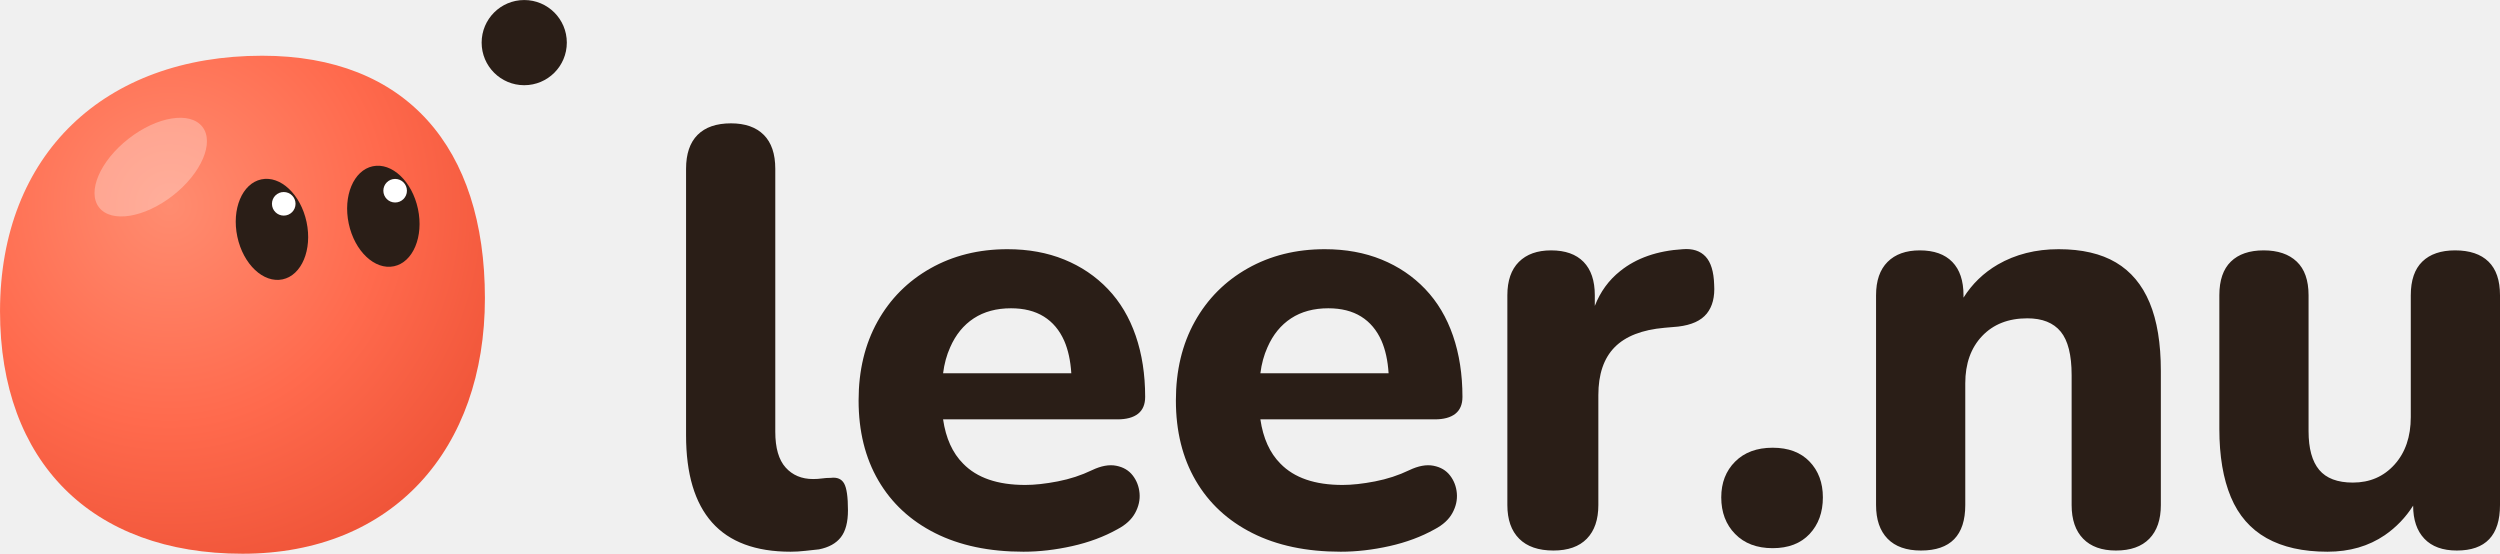
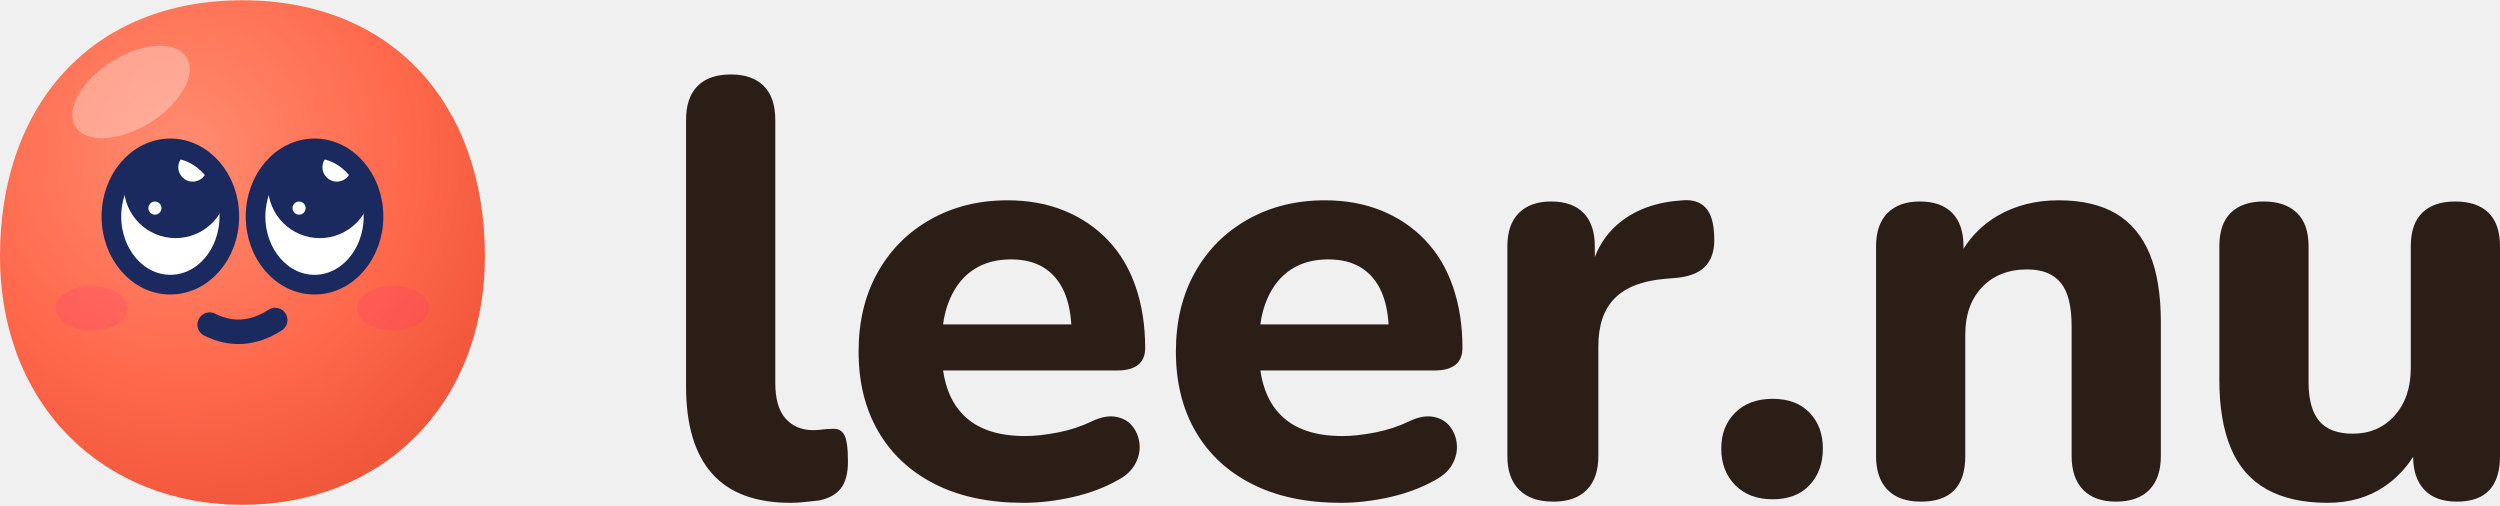
- <svg xmlns="http://www.w3.org/2000/svg" viewBox="0 -922.75 4231.13 936.75" role="img" aria-label="leer.nu">
-   <g transform="translate(-66.51 -1028.06) scale(11.09)">
+ <svg xmlns="http://www.w3.org/2000/svg" viewBox="0 -840 4231.13 855" role="img" aria-label="leer.nu">
+   <g transform="translate(-144.17 -1028.06) scale(11.09)">
    <defs>
-       <radialGradient id="lg4" cx="35%" cy="30%" r="80%">
+       <radialGradient id="b3" cx="38%" cy="30%" r="80%">
        <stop offset="0" stop-color="#FF8C70" />
        <stop offset=".55" stop-color="#FF6A4D" />
        <stop offset="1" stop-color="#EE5236" />
      </radialGradient>
    </defs>
-     <path d="M46 18C68 18 80 32 80 55C80 78 66 94 43 94C20 94 6 80 6 57C6 33 22 18 46 18Z" fill="url(#lg4)" />
-     <ellipse cx="29" cy="35" rx="10" ry="5.5" transform="rotate(-38 29 35)" fill="#fff" opacity=".3" />
-     <g class="eyes">
-       <ellipse cx="47.5" cy="44.5" rx="5.4" ry="7.8" transform="rotate(-12 47.5 44.5)" fill="#2A1E17" />
-       <ellipse cx="64.5" cy="42.5" rx="5.4" ry="7.8" transform="rotate(-12 64.5 42.5)" fill="#2A1E17" />
-       <circle cx="49.3" cy="40.6" r="1.8" fill="#fff" />
-       <circle cx="66.3" cy="38.6" r="1.8" fill="#fff" />
+     <g class="lijf">
+       <path d="M50 17C73 17 87 33 87 56C87 79 71 94 50 94C29 94 13 79 13 56C13 33 27 17 50 17Z" fill="url(#b3)" />
+       <ellipse cx="33" cy="31" rx="10" ry="5.5" transform="rotate(-32 33 31)" fill="#fff" opacity=".32" />
+       <ellipse cx="27" cy="64" rx="5.5" ry="3.4" fill="#FF3D6E" opacity=".28" />
+       <ellipse cx="73" cy="64" rx="5.5" ry="3.4" fill="#FF3D6E" opacity=".28" />
+       <g class="face">
+         <g class="eye">
+           <clipPath id="o3_39">
+             <ellipse cx="39" cy="50" rx="9" ry="10.4" />
+           </clipPath>
+           <ellipse cx="39" cy="50" rx="9" ry="10.4" fill="#fff" />
+           <g clip-path="url(#o3_39)">
+             <g class="pupil">
+               <circle cx="39.8" cy="45.4" r="7.897" fill="#1B2A5E" />
+               <circle cx="42.406" cy="42.478" r="2.2" fill="#fff" />
+               <circle cx="36.641" cy="48.717" r="1" fill="#fff" />
+             </g>
+           </g>
+           <ellipse cx="39" cy="50" rx="9" ry="10.4" fill="none" stroke="#1B2A5E" stroke-width="3" />
+         </g>
+         <g class="eye">
+           <clipPath id="o3_61">
+             <ellipse cx="61" cy="50" rx="9" ry="10.4" />
+           </clipPath>
+           <ellipse cx="61" cy="50" rx="9" ry="10.4" fill="#fff" />
+           <g clip-path="url(#o3_61)">
+             <g class="pupil">
+               <circle cx="61.8" cy="45.4" r="7.897" fill="#1B2A5E" />
+               <circle cx="64.406" cy="42.478" r="2.2" fill="#fff" />
+               <circle cx="58.641" cy="48.717" r="1" fill="#fff" />
+             </g>
+           </g>
+           <ellipse cx="61" cy="50" rx="9" ry="10.4" fill="none" stroke="#1B2A5E" stroke-width="3" />
+         </g>
+         <path d="M45 66.5 Q50 69 55 65.8" fill="none" stroke="#1B2A5E" stroke-width="3.74" stroke-linecap="round" stroke-linejoin="round" />
+       </g>
    </g>
-     <circle class="tdot" cx="86" cy="16" r="6.5" fill="#2A1E17" />
  </g>
  <g transform="translate(1161.13 0)">
    <path d="M177 11Q88 11 44.0 -38.5Q0 -88 0 -186V-637Q0 -675 19.5 -694.5Q39 -714 76 -714Q112 -714 131.5 -694.5Q151 -675 151 -637V-192Q151 -151 168.5 -131.5Q186 -112 215 -112Q223 -112 230.0 -113.0Q237 -114 245 -114Q261 -116 267.5 -104.5Q274 -93 274 -59Q274 -29 262.0 -13.5Q250 2 225 7Q215 8 202.0 9.5Q189 11 177 11ZM571 11Q484 11 421.5 -20.5Q359 -52 325.5 -109.5Q292 -167 292 -245Q292 -321 324.0 -378.5Q356 -436 413.5 -468.5Q471 -501 544 -501Q597 -501 640.0 -483.5Q683 -466 714.0 -433.5Q745 -401 761.0 -354.5Q777 -308 777 -251Q777 -232 765.0 -222.5Q753 -213 730 -213H435Q442 -165 469 -138Q504 -102 574 -102Q598 -102 629.0 -108.0Q660 -114 687 -127Q710 -138 728.0 -134.5Q746 -131 756.0 -118.0Q766 -105 767.5 -88.0Q769 -71 760.0 -54.5Q751 -38 730 -27Q696 -8 653.5 1.5Q611 11 571 11ZM435 -291H652Q650 -323 640 -346Q628 -373 605.5 -387.0Q583 -401 550 -401Q513 -401 487.0 -384.0Q461 -367 447 -335Q438 -315 435 -291ZM1108 11Q1021 11 958.5 -20.5Q896 -52 862.5 -109.5Q829 -167 829 -245Q829 -321 861.0 -378.5Q893 -436 950.5 -468.5Q1008 -501 1081 -501Q1134 -501 1177.0 -483.5Q1220 -466 1251.0 -433.5Q1282 -401 1298.0 -354.5Q1314 -308 1314 -251Q1314 -232 1302.0 -222.5Q1290 -213 1267 -213H972Q979 -165 1006 -138Q1041 -102 1111 -102Q1135 -102 1166.0 -108.0Q1197 -114 1224 -127Q1247 -138 1265.0 -134.5Q1283 -131 1293.0 -118.0Q1303 -105 1304.5 -88.0Q1306 -71 1297.0 -54.5Q1288 -38 1267 -27Q1233 -8 1190.5 1.5Q1148 11 1108 11ZM972 -291H1189Q1187 -323 1177 -346Q1165 -373 1142.5 -387.0Q1120 -401 1087 -401Q1050 -401 1024.0 -384.0Q998 -367 984 -335Q975 -315 972 -291ZM1468 9Q1430 9 1410.0 -11.0Q1390 -31 1390 -68V-423Q1390 -460 1409.5 -479.5Q1429 -499 1464 -499Q1500 -499 1519.0 -479.5Q1538 -460 1538 -423V-405Q1552 -441 1581 -464Q1622 -497 1687 -501Q1712 -503 1725.5 -488.5Q1739 -474 1740 -441Q1742 -410 1727.5 -392.0Q1713 -374 1679 -370L1656 -368Q1599 -363 1571.5 -335.0Q1544 -307 1544 -254V-68Q1544 -31 1524.5 -11.0Q1505 9 1468 9ZM2090 9Q2053 9 2033.5 -11.0Q2014 -31 2014 -68V-423Q2014 -460 2033.5 -479.5Q2053 -499 2088 -499Q2124 -499 2143.0 -479.5Q2162 -460 2162 -423V-419Q2184 -454 2220 -475Q2265 -501 2323 -501Q2382 -501 2420.0 -478.5Q2458 -456 2477.0 -410.5Q2496 -365 2496 -295V-68Q2496 -31 2476.5 -11.0Q2457 9 2420 9Q2384 9 2364.5 -11.0Q2345 -31 2345 -68V-288Q2345 -339 2326.5 -361.5Q2308 -384 2270 -384Q2222 -384 2193.5 -354.0Q2165 -324 2165 -274V-68Q2165 9 2090 9ZM2778 11Q2716 11 2675.0 -12.0Q2634 -35 2614.5 -81.5Q2595 -128 2595 -197V-423Q2595 -461 2614.5 -480.0Q2634 -499 2670.0 -499.0Q2706 -499 2726.0 -480.0Q2746 -461 2746 -423V-193Q2746 -149 2764.0 -127.5Q2782 -106 2821 -106Q2864 -106 2891.5 -136.5Q2919 -167 2919 -217V-423Q2919 -461 2938.5 -480.0Q2958 -499 2994 -499Q3031 -499 3050.5 -480.0Q3070 -461 3070 -423V-68Q3070 9 2997 9Q2961 9 2942 -11Q2923 -31 2923 -67Q2904 -37 2875 -17Q2834 11 2778 11Z" fill="#2A1E17" />
    <path class="wdot" d="M1839 5Q1799 5 1775.5 -19.0Q1752 -43 1752 -81Q1752 -118 1775.5 -141.5Q1799 -165 1839 -165Q1879 -165 1901.5 -141.5Q1924 -118 1924 -81Q1924 -43 1901.5 -19.0Q1879 5 1839 5Z" fill="#2A1E17" />
  </g>
</svg>
